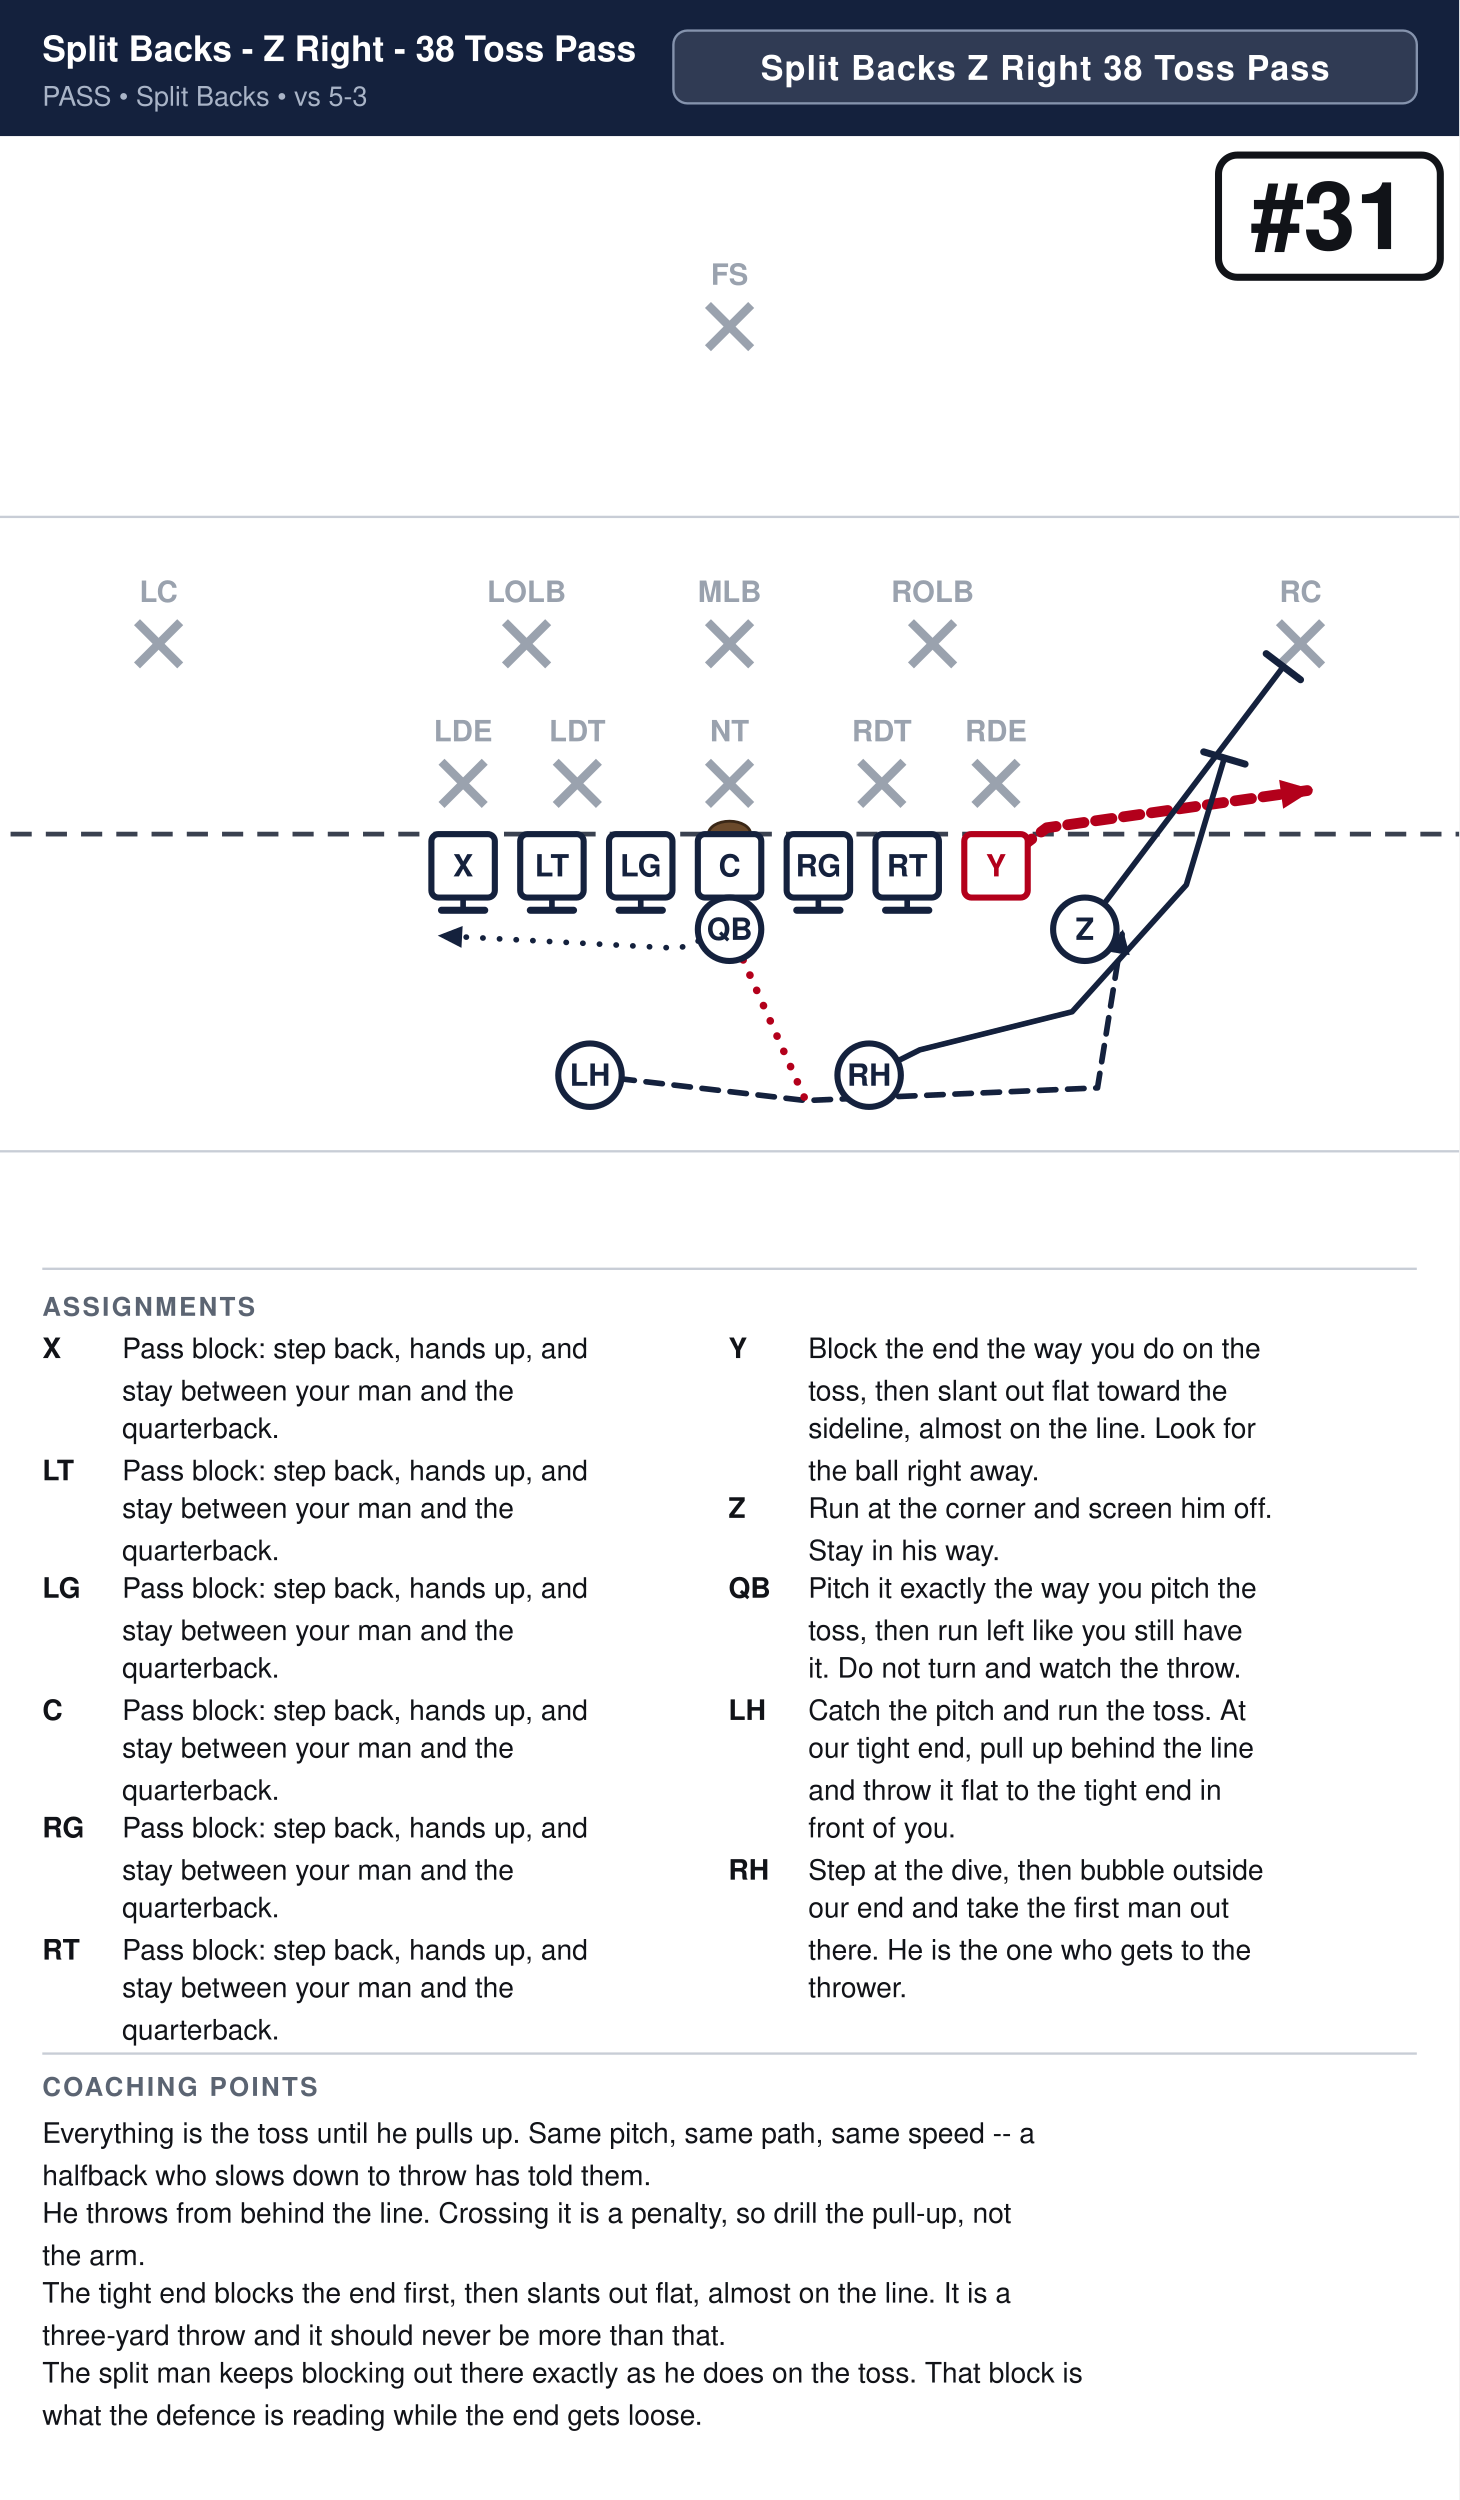
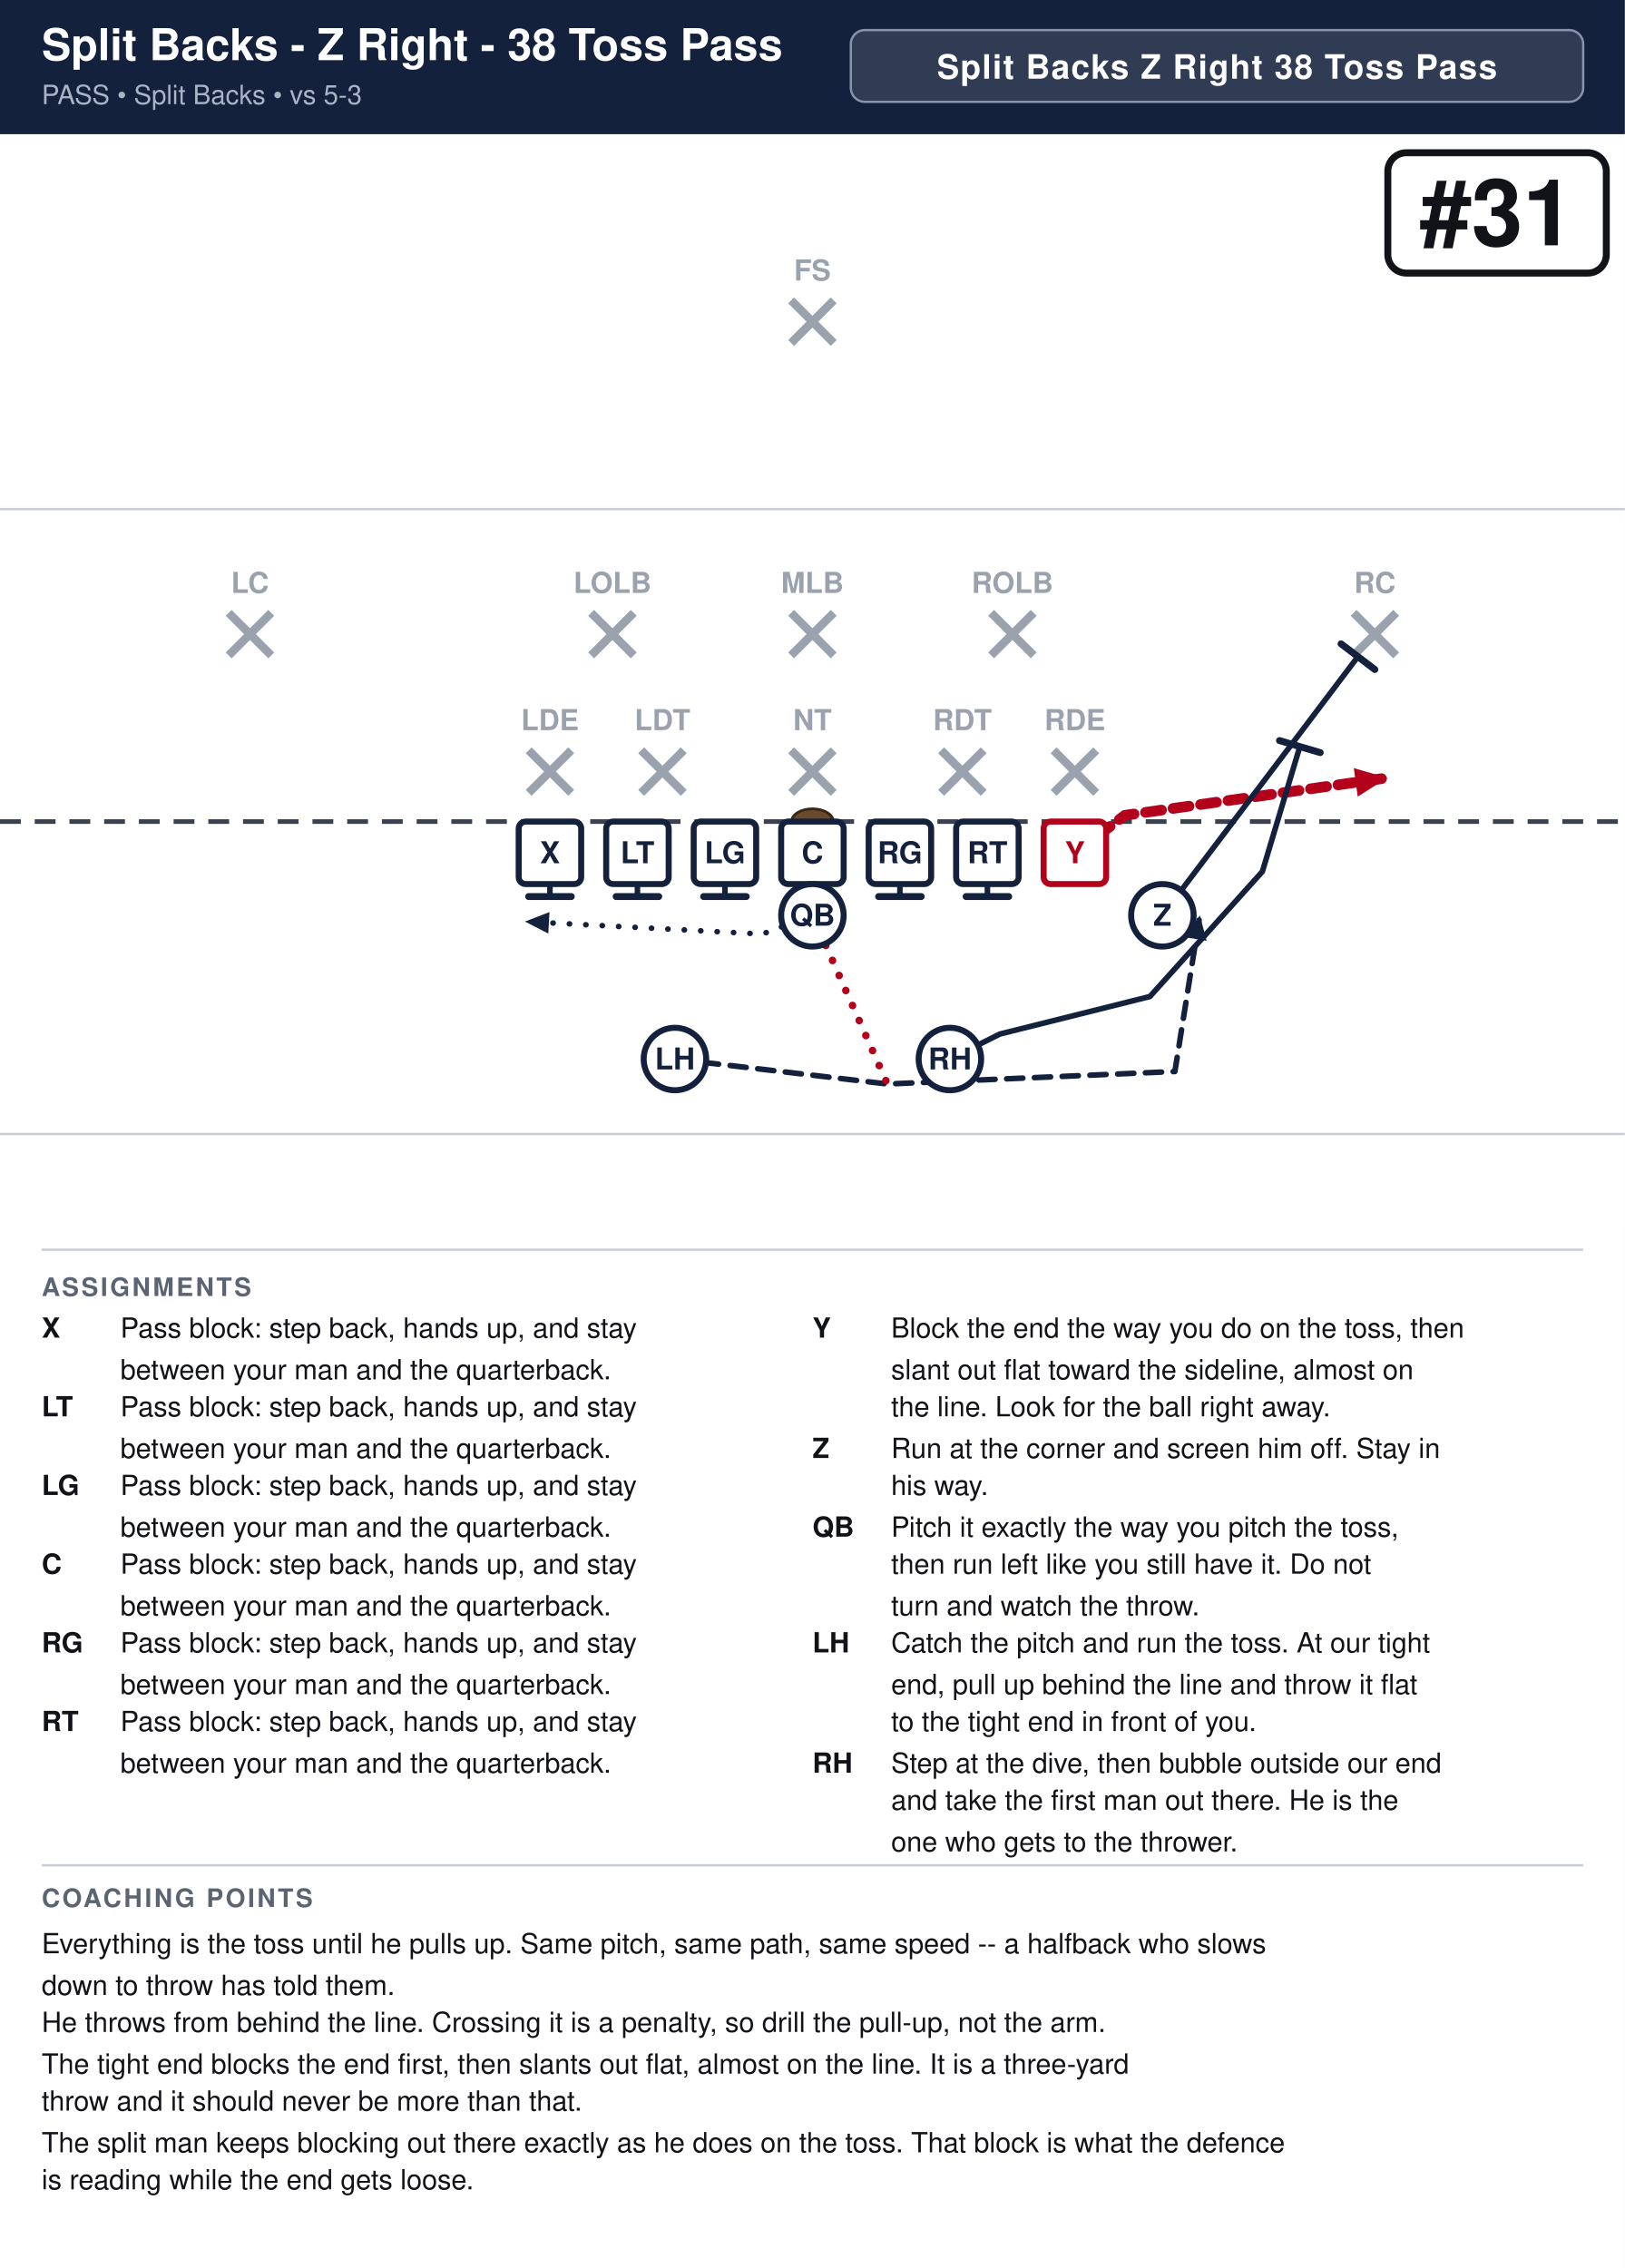
- <svg xmlns="http://www.w3.org/2000/svg" width="621" height="1064" viewBox="0 0 621 1064" font-family="Segoe UI, Helvetica, Arial, sans-serif">
+ <svg xmlns="http://www.w3.org/2000/svg" width="702" height="980" viewBox="0 0 702 980" font-family="Segoe UI, Helvetica, Arial, sans-serif">
  <rect width="100%" height="100%" fill="#ffffff" />
-   <rect x="0" y="0" width="621" height="58" fill="#14213d" />
-   <text x="18" y="26" font-size="15.0" font-weight="700" fill="#ffffff">Split Backs - Z Right - 38 Toss Pass</text>
+   <rect x="0" y="0" width="702" height="58" fill="#14213d" />
+   <text x="18" y="26" font-size="19.0" font-weight="700" fill="#ffffff">Split Backs - Z Right - 38 Toss Pass</text>
  <text x="18" y="45" font-size="11.5" fill="#a9b4c7">PASS  •  Split Backs  •  vs 5-3</text>
-   <rect x="286.6" y="13" width="316.4" height="31" rx="6" fill="#ffffff" fill-opacity="0.12" stroke="#8593ad" stroke-width="1" />
-   <text x="444.8" y="34" text-anchor="middle" font-size="14.5" font-weight="700" fill="#ffffff" letter-spacing="0.5">Split Backs Z Right 38 Toss Pass</text>
+   <rect x="367.6" y="13" width="316.4" height="31" rx="6" fill="#ffffff" fill-opacity="0.12" stroke="#8593ad" stroke-width="1" />
+   <text x="525.8" y="34" text-anchor="middle" font-size="14.5" font-weight="700" fill="#ffffff" letter-spacing="0.5">Split Backs Z Right 38 Toss Pass</text>
  <clipPath id="fieldclip">
-     <rect x="0" y="58" width="621" height="472" />
+     <rect x="0" y="58" width="702" height="472" />
  </clipPath>
  <g clip-path="url(#fieldclip)">
-     <g transform="translate(-40.5,31.0)">
+     <g transform="translate(-0.0,31.0)">
      <rect x="0" y="0" width="702" height="513" fill="#ffffff" />
      <line x1="0" y1="459.0" x2="702" y2="459.0" stroke="#c8cdd6" stroke-width="1" />
      <line x1="0" y1="189.0" x2="702" y2="189.0" stroke="#c8cdd6" stroke-width="1" />
      <line x1="0" y1="324.0" x2="702" y2="324.0" stroke="#3a4150" stroke-width="2" stroke-dasharray="9 6" />
      <ellipse cx="351.0" cy="324.0" rx="9" ry="5.5" fill="#6b4a2b" stroke="#3a2716" stroke-width="1.2" />
      <line x1="228.4" y1="293.2" x2="246.8" y2="311.6" stroke="#9aa2ae" stroke-width="3.6" />
      <line x1="246.8" y1="293.2" x2="228.4" y2="311.6" stroke="#9aa2ae" stroke-width="3.6" />
      <text x="237.6" y="284.5" text-anchor="middle" font-size="12.5" fill="#9aa2ae" font-weight="600">LDE</text>
      <line x1="277.0" y1="293.2" x2="295.4" y2="311.6" stroke="#9aa2ae" stroke-width="3.6" />
      <line x1="295.4" y1="293.2" x2="277.0" y2="311.6" stroke="#9aa2ae" stroke-width="3.6" />
      <text x="286.2" y="284.5" text-anchor="middle" font-size="12.5" fill="#9aa2ae" font-weight="600">LDT</text>
      <line x1="341.8" y1="293.2" x2="360.2" y2="311.6" stroke="#9aa2ae" stroke-width="3.6" />
      <line x1="360.2" y1="293.2" x2="341.8" y2="311.6" stroke="#9aa2ae" stroke-width="3.6" />
      <text x="351.0" y="284.5" text-anchor="middle" font-size="12.5" fill="#9aa2ae" font-weight="600">NT</text>
      <line x1="406.6" y1="293.2" x2="425.0" y2="311.6" stroke="#9aa2ae" stroke-width="3.6" />
      <line x1="425.0" y1="293.2" x2="406.6" y2="311.6" stroke="#9aa2ae" stroke-width="3.6" />
      <text x="415.8" y="284.5" text-anchor="middle" font-size="12.5" fill="#9aa2ae" font-weight="600">RDT</text>
      <line x1="455.2" y1="293.2" x2="473.6" y2="311.6" stroke="#9aa2ae" stroke-width="3.6" />
      <line x1="473.6" y1="293.2" x2="455.2" y2="311.6" stroke="#9aa2ae" stroke-width="3.6" />
      <text x="464.4" y="284.5" text-anchor="middle" font-size="12.5" fill="#9aa2ae" font-weight="600">RDE</text>
      <line x1="255.4" y1="233.8" x2="273.8" y2="252.2" stroke="#9aa2ae" stroke-width="3.6" />
      <line x1="273.8" y1="233.8" x2="255.4" y2="252.2" stroke="#9aa2ae" stroke-width="3.6" />
      <text x="264.6" y="225.2" text-anchor="middle" font-size="12.5" fill="#9aa2ae" font-weight="600">LOLB</text>
      <line x1="341.8" y1="233.8" x2="360.2" y2="252.2" stroke="#9aa2ae" stroke-width="3.6" />
      <line x1="360.2" y1="233.8" x2="341.8" y2="252.2" stroke="#9aa2ae" stroke-width="3.6" />
      <text x="351.0" y="225.2" text-anchor="middle" font-size="12.5" fill="#9aa2ae" font-weight="600">MLB</text>
      <line x1="428.2" y1="233.8" x2="446.6" y2="252.2" stroke="#9aa2ae" stroke-width="3.6" />
      <line x1="446.6" y1="233.8" x2="428.2" y2="252.2" stroke="#9aa2ae" stroke-width="3.6" />
      <text x="437.4" y="225.2" text-anchor="middle" font-size="12.5" fill="#9aa2ae" font-weight="600">ROLB</text>
      <line x1="98.8" y1="233.8" x2="117.2" y2="252.2" stroke="#9aa2ae" stroke-width="3.6" />
      <line x1="117.2" y1="233.8" x2="98.8" y2="252.2" stroke="#9aa2ae" stroke-width="3.6" />
      <text x="108.0" y="225.2" text-anchor="middle" font-size="12.5" fill="#9aa2ae" font-weight="600">LC</text>
      <line x1="584.8" y1="233.8" x2="603.2" y2="252.2" stroke="#9aa2ae" stroke-width="3.6" />
      <line x1="603.2" y1="233.8" x2="584.8" y2="252.2" stroke="#9aa2ae" stroke-width="3.6" />
      <text x="594.0" y="225.2" text-anchor="middle" font-size="12.5" fill="#9aa2ae" font-weight="600">RC</text>
      <line x1="341.8" y1="98.8" x2="360.2" y2="117.2" stroke="#9aa2ae" stroke-width="3.6" />
      <line x1="360.2" y1="98.8" x2="341.8" y2="117.2" stroke="#9aa2ae" stroke-width="3.6" />
      <text x="351.0" y="90.2" text-anchor="middle" font-size="12.5" fill="#9aa2ae" font-weight="600">FS</text>
      <path d="M237.6,337.5 L237.6,356.4" fill="none" stroke="#14213d" stroke-width="2.4" stroke-linecap="round" stroke-linejoin="round" />
      <line x1="246.8" y1="356.4" x2="228.4" y2="356.4" stroke="#14213d" stroke-width="3.0" stroke-linecap="round" />
      <path d="M275.4,337.5 L275.4,356.4" fill="none" stroke="#14213d" stroke-width="2.4" stroke-linecap="round" stroke-linejoin="round" />
      <line x1="284.6" y1="356.4" x2="266.2" y2="356.4" stroke="#14213d" stroke-width="3.0" stroke-linecap="round" />
      <path d="M313.2,337.5 L313.2,356.4" fill="none" stroke="#14213d" stroke-width="2.4" stroke-linecap="round" stroke-linejoin="round" />
      <line x1="322.4" y1="356.4" x2="304.0" y2="356.4" stroke="#14213d" stroke-width="3.0" stroke-linecap="round" />
      <path d="M351.0,337.5 L351.0,356.4" fill="none" stroke="#14213d" stroke-width="2.4" stroke-linecap="round" stroke-linejoin="round" />
      <line x1="360.2" y1="356.4" x2="341.8" y2="356.4" stroke="#14213d" stroke-width="3.0" stroke-linecap="round" />
      <path d="M388.8,337.5 L388.8,356.4" fill="none" stroke="#14213d" stroke-width="2.4" stroke-linecap="round" stroke-linejoin="round" />
      <line x1="398.0" y1="356.4" x2="379.6" y2="356.4" stroke="#14213d" stroke-width="3.0" stroke-linecap="round" />
      <path d="M426.6,337.5 L426.6,356.4" fill="none" stroke="#14213d" stroke-width="2.4" stroke-linecap="round" stroke-linejoin="round" />
      <line x1="435.8" y1="356.4" x2="417.4" y2="356.4" stroke="#14213d" stroke-width="3.0" stroke-linecap="round" />
      <path d="M464.4,337.5 L486.0,321.3 L599.4,305.1" fill="none" stroke="#b3001b" stroke-width="4.6" stroke-linecap="round" stroke-linejoin="round" stroke-dasharray="7 5" />
      <polygon points="599.4,305.1 586.6,313.2 584.9,300.9" fill="#b3001b" />
      <path d="M502.2,364.5 L586.7,252.7" fill="none" stroke="#14213d" stroke-width="2.4" stroke-linecap="round" stroke-linejoin="round" />
      <line x1="579.4" y1="247.2" x2="594.0" y2="258.3" stroke="#14213d" stroke-width="3.0" stroke-linecap="round" />
      <path d="M351.0,364.5 L329.4,372.6 L226.8,367.2" fill="none" stroke="#14213d" stroke-width="2.4" stroke-linecap="round" stroke-linejoin="round" stroke-dasharray="0.1 7" />
      <polygon points="226.8,367.2 237.4,363.1 236.9,372.4" fill="#14213d" />
      <path d="M291.6,426.6 L383.4,437.4 L507.6,432.0 L518.4,364.5" fill="none" stroke="#14213d" stroke-width="2.4" stroke-linecap="round" stroke-linejoin="round" stroke-dasharray="7 5" />
      <polygon points="518.4,364.5 521.3,375.5 512.2,374.0" fill="#14213d" />
      <path d="M410.4,426.6 L432.0,415.8 L496.8,399.6 L545.4,345.6 L561.6,291.6" fill="none" stroke="#14213d" stroke-width="2.4" stroke-linecap="round" stroke-linejoin="round" />
      <line x1="552.8" y1="289.0" x2="570.4" y2="294.2" stroke="#14213d" stroke-width="3.0" stroke-linecap="round" />
      <path d="M351.0,364.5 L383.4,437.4" fill="none" stroke="#b3001b" stroke-width="3.2" stroke-linecap="round" stroke-linejoin="round" stroke-dasharray="0.1 7" />
      <rect x="224.1" y="324.0" width="27.0" height="27.0" rx="3" fill="#ffffff" stroke="#14213d" stroke-width="2.6" />
      <text x="237.6" y="342.0" text-anchor="middle" font-size="13" font-weight="700" fill="#14213d">X</text>
      <rect x="261.9" y="324.0" width="27.0" height="27.0" rx="3" fill="#ffffff" stroke="#14213d" stroke-width="2.6" />
      <text x="275.4" y="342.0" text-anchor="middle" font-size="13" font-weight="700" fill="#14213d">LT</text>
      <rect x="299.7" y="324.0" width="27.0" height="27.0" rx="3" fill="#ffffff" stroke="#14213d" stroke-width="2.6" />
      <text x="313.2" y="342.0" text-anchor="middle" font-size="13" font-weight="700" fill="#14213d">LG</text>
      <rect x="337.5" y="324.0" width="27.0" height="27.0" rx="3" fill="#ffffff" stroke="#14213d" stroke-width="2.6" />
      <text x="351.0" y="342.0" text-anchor="middle" font-size="13" font-weight="700" fill="#14213d">C</text>
      <rect x="375.3" y="324.0" width="27.0" height="27.0" rx="3" fill="#ffffff" stroke="#14213d" stroke-width="2.6" />
      <text x="388.8" y="342.0" text-anchor="middle" font-size="13" font-weight="700" fill="#14213d">RG</text>
      <rect x="413.1" y="324.0" width="27.0" height="27.0" rx="3" fill="#ffffff" stroke="#14213d" stroke-width="2.6" />
      <text x="426.6" y="342.0" text-anchor="middle" font-size="13" font-weight="700" fill="#14213d">RT</text>
      <rect x="450.9" y="324.0" width="27.0" height="27.0" rx="3" fill="#ffffff" stroke="#b3001b" stroke-width="2.6" />
      <text x="464.4" y="342.0" text-anchor="middle" font-size="13" font-weight="700" fill="#b3001b">Y</text>
      <circle cx="502.2" cy="364.5" r="13.5" fill="#ffffff" stroke="#14213d" stroke-width="2.6" />
      <text x="502.2" y="369.0" text-anchor="middle" font-size="13" font-weight="700" fill="#14213d">Z</text>
      <circle cx="351.0" cy="364.5" r="13.5" fill="#ffffff" stroke="#14213d" stroke-width="2.6" />
      <text x="351.0" y="369.0" text-anchor="middle" font-size="13" font-weight="700" fill="#14213d">QB</text>
      <circle cx="291.6" cy="426.6" r="13.5" fill="#ffffff" stroke="#14213d" stroke-width="2.6" />
      <text x="291.6" y="431.1" text-anchor="middle" font-size="13" font-weight="700" fill="#14213d">LH</text>
      <circle cx="410.4" cy="426.6" r="13.5" fill="#ffffff" stroke="#14213d" stroke-width="2.6" />
      <text x="410.4" y="431.1" text-anchor="middle" font-size="13" font-weight="700" fill="#14213d">RH</text>
-       <rect x="559.1" y="35.0" width="94.4" height="52.0" rx="8" fill="#ffffff" stroke="#111318" stroke-width="3" />
-       <text x="606.3" y="75.0" text-anchor="middle" font-size="40" font-weight="800" fill="#111318">#31</text>
+       <rect x="599.6" y="35.0" width="94.4" height="52.0" rx="8" fill="#ffffff" stroke="#111318" stroke-width="3" />
+       <text x="646.8" y="75.0" text-anchor="middle" font-size="40" font-weight="800" fill="#111318">#31</text>
    </g>
  </g>
-   <line x1="18" y1="540" x2="603" y2="540" stroke="#c8cdd6" stroke-width="1" />
+   <line x1="18" y1="540" x2="684" y2="540" stroke="#c8cdd6" stroke-width="1" />
  <text x="18" y="560" font-size="11" font-weight="700" fill="#5b6472" letter-spacing="1">ASSIGNMENTS</text>
  <text x="18" y="578" font-size="12" font-weight="700" fill="#111318">X</text>
-   <text x="52" y="578" font-size="12" fill="#111318">Pass block: step back, hands up, and</text>
-   <text x="52" y="596" font-size="12" fill="#111318">stay between your man and the</text>
-   <text x="52" y="612" font-size="12" fill="#111318">quarterback.</text>
-   <text x="18" y="630" font-size="12" font-weight="700" fill="#111318">LT</text>
-   <text x="52" y="630" font-size="12" fill="#111318">Pass block: step back, hands up, and</text>
-   <text x="52" y="646" font-size="12" fill="#111318">stay between your man and the</text>
-   <text x="52" y="664" font-size="12" fill="#111318">quarterback.</text>
-   <text x="18" y="680" font-size="12" font-weight="700" fill="#111318">LG</text>
-   <text x="52" y="680" font-size="12" fill="#111318">Pass block: step back, hands up, and</text>
-   <text x="52" y="698" font-size="12" fill="#111318">stay between your man and the</text>
-   <text x="52" y="714" font-size="12" fill="#111318">quarterback.</text>
-   <text x="18" y="732" font-size="12" font-weight="700" fill="#111318">C</text>
-   <text x="52" y="732" font-size="12" fill="#111318">Pass block: step back, hands up, and</text>
-   <text x="52" y="748" font-size="12" fill="#111318">stay between your man and the</text>
-   <text x="52" y="766" font-size="12" fill="#111318">quarterback.</text>
-   <text x="18" y="782" font-size="12" font-weight="700" fill="#111318">RG</text>
-   <text x="52" y="782" font-size="12" fill="#111318">Pass block: step back, hands up, and</text>
-   <text x="52" y="800" font-size="12" fill="#111318">stay between your man and the</text>
-   <text x="52" y="816" font-size="12" fill="#111318">quarterback.</text>
-   <text x="18" y="834" font-size="12" font-weight="700" fill="#111318">RT</text>
-   <text x="52" y="834" font-size="12" fill="#111318">Pass block: step back, hands up, and</text>
-   <text x="52" y="850" font-size="12" fill="#111318">stay between your man and the</text>
-   <text x="52" y="868" font-size="12" fill="#111318">quarterback.</text>
-   <text x="310" y="578" font-size="12" font-weight="700" fill="#111318">Y</text>
-   <text x="344" y="578" font-size="12" fill="#111318">Block the end the way you do on the</text>
-   <text x="344" y="596" font-size="12" fill="#111318">toss, then slant out flat toward the</text>
-   <text x="344" y="612" font-size="12" fill="#111318">sideline, almost on the line. Look for</text>
-   <text x="344" y="630" font-size="12" fill="#111318">the ball right away.</text>
-   <text x="310" y="646" font-size="12" font-weight="700" fill="#111318">Z</text>
-   <text x="344" y="646" font-size="12" fill="#111318">Run at the corner and screen him off.</text>
-   <text x="344" y="664" font-size="12" fill="#111318">Stay in his way.</text>
-   <text x="310" y="680" font-size="12" font-weight="700" fill="#111318">QB</text>
-   <text x="344" y="680" font-size="12" fill="#111318">Pitch it exactly the way you pitch the</text>
-   <text x="344" y="698" font-size="12" fill="#111318">toss, then run left like you still have</text>
-   <text x="344" y="714" font-size="12" fill="#111318">it. Do not turn and watch the throw.</text>
-   <text x="310" y="732" font-size="12" font-weight="700" fill="#111318">LH</text>
-   <text x="344" y="732" font-size="12" fill="#111318">Catch the pitch and run the toss. At</text>
-   <text x="344" y="748" font-size="12" fill="#111318">our tight end, pull up behind the line</text>
-   <text x="344" y="766" font-size="12" fill="#111318">and throw it flat to the tight end in</text>
-   <text x="344" y="782" font-size="12" fill="#111318">front of you.</text>
-   <text x="310" y="800" font-size="12" font-weight="700" fill="#111318">RH</text>
-   <text x="344" y="800" font-size="12" fill="#111318">Step at the dive, then bubble outside</text>
-   <text x="344" y="816" font-size="12" fill="#111318">our end and take the first man out</text>
-   <text x="344" y="834" font-size="12" fill="#111318">there. He is the one who gets to the</text>
-   <text x="344" y="850" font-size="12" fill="#111318">thrower.</text>
-   <line x1="18" y1="874" x2="603" y2="874" stroke="#c8cdd6" stroke-width="1" />
-   <text x="18" y="892" font-size="11" font-weight="700" fill="#5b6472" letter-spacing="1">COACHING POINTS</text>
-   <text x="18" y="912" font-size="12" fill="#111318">Everything is the toss until he pulls up. Same pitch, same path, same speed -- a</text>
-   <text x="18" y="930" font-size="12" fill="#111318">halfback who slows down to throw has told them.</text>
-   <text x="18" y="946" font-size="12" fill="#111318">He throws from behind the line. Crossing it is a penalty, so drill the pull-up, not</text>
-   <text x="18" y="964" font-size="12" fill="#111318">the arm.</text>
-   <text x="18" y="980" font-size="12" fill="#111318">The tight end blocks the end first, then slants out flat, almost on the line. It is a</text>
-   <text x="18" y="998" font-size="12" fill="#111318">three-yard throw and it should never be more than that.</text>
-   <text x="18" y="1014" font-size="12" fill="#111318">The split man keeps blocking out there exactly as he does on the toss. That block is</text>
-   <text x="18" y="1032" font-size="12" fill="#111318">what the defence is reading while the end gets loose.</text>
+   <text x="52" y="578" font-size="12" fill="#111318">Pass block: step back, hands up, and stay</text>
+   <text x="52" y="596" font-size="12" fill="#111318">between your man and the quarterback.</text>
+   <text x="18" y="612" font-size="12" font-weight="700" fill="#111318">LT</text>
+   <text x="52" y="612" font-size="12" fill="#111318">Pass block: step back, hands up, and stay</text>
+   <text x="52" y="630" font-size="12" fill="#111318">between your man and the quarterback.</text>
+   <text x="18" y="646" font-size="12" font-weight="700" fill="#111318">LG</text>
+   <text x="52" y="646" font-size="12" fill="#111318">Pass block: step back, hands up, and stay</text>
+   <text x="52" y="664" font-size="12" fill="#111318">between your man and the quarterback.</text>
+   <text x="18" y="680" font-size="12" font-weight="700" fill="#111318">C</text>
+   <text x="52" y="680" font-size="12" fill="#111318">Pass block: step back, hands up, and stay</text>
+   <text x="52" y="698" font-size="12" fill="#111318">between your man and the quarterback.</text>
+   <text x="18" y="714" font-size="12" font-weight="700" fill="#111318">RG</text>
+   <text x="52" y="714" font-size="12" fill="#111318">Pass block: step back, hands up, and stay</text>
+   <text x="52" y="732" font-size="12" fill="#111318">between your man and the quarterback.</text>
+   <text x="18" y="748" font-size="12" font-weight="700" fill="#111318">RT</text>
+   <text x="52" y="748" font-size="12" fill="#111318">Pass block: step back, hands up, and stay</text>
+   <text x="52" y="766" font-size="12" fill="#111318">between your man and the quarterback.</text>
+   <text x="351" y="578" font-size="12" font-weight="700" fill="#111318">Y</text>
+   <text x="385" y="578" font-size="12" fill="#111318">Block the end the way you do on the toss, then</text>
+   <text x="385" y="596" font-size="12" fill="#111318">slant out flat toward the sideline, almost on</text>
+   <text x="385" y="612" font-size="12" fill="#111318">the line. Look for the ball right away.</text>
+   <text x="351" y="630" font-size="12" font-weight="700" fill="#111318">Z</text>
+   <text x="385" y="630" font-size="12" fill="#111318">Run at the corner and screen him off. Stay in</text>
+   <text x="385" y="646" font-size="12" fill="#111318">his way.</text>
+   <text x="351" y="664" font-size="12" font-weight="700" fill="#111318">QB</text>
+   <text x="385" y="664" font-size="12" fill="#111318">Pitch it exactly the way you pitch the toss,</text>
+   <text x="385" y="680" font-size="12" fill="#111318">then run left like you still have it. Do not</text>
+   <text x="385" y="698" font-size="12" fill="#111318">turn and watch the throw.</text>
+   <text x="351" y="714" font-size="12" font-weight="700" fill="#111318">LH</text>
+   <text x="385" y="714" font-size="12" fill="#111318">Catch the pitch and run the toss. At our tight</text>
+   <text x="385" y="732" font-size="12" fill="#111318">end, pull up behind the line and throw it flat</text>
+   <text x="385" y="748" font-size="12" fill="#111318">to the tight end in front of you.</text>
+   <text x="351" y="766" font-size="12" font-weight="700" fill="#111318">RH</text>
+   <text x="385" y="766" font-size="12" fill="#111318">Step at the dive, then bubble outside our end</text>
+   <text x="385" y="782" font-size="12" fill="#111318">and take the first man out there. He is the</text>
+   <text x="385" y="800" font-size="12" fill="#111318">one who gets to the thrower.</text>
+   <line x1="18" y1="806" x2="684" y2="806" stroke="#c8cdd6" stroke-width="1" />
+   <text x="18" y="824" font-size="11" font-weight="700" fill="#5b6472" letter-spacing="1">COACHING POINTS</text>
+   <text x="18" y="844" font-size="12" fill="#111318">Everything is the toss until he pulls up. Same pitch, same path, same speed -- a halfback who slows</text>
+   <text x="18" y="862" font-size="12" fill="#111318">down to throw has told them.</text>
+   <text x="18" y="878" font-size="12" fill="#111318">He throws from behind the line. Crossing it is a penalty, so drill the pull-up, not the arm.</text>
+   <text x="18" y="896" font-size="12" fill="#111318">The tight end blocks the end first, then slants out flat, almost on the line. It is a three-yard</text>
+   <text x="18" y="912" font-size="12" fill="#111318">throw and it should never be more than that.</text>
+   <text x="18" y="930" font-size="12" fill="#111318">The split man keeps blocking out there exactly as he does on the toss. That block is what the defence</text>
+   <text x="18" y="946" font-size="12" fill="#111318">is reading while the end gets loose.</text>
</svg>
